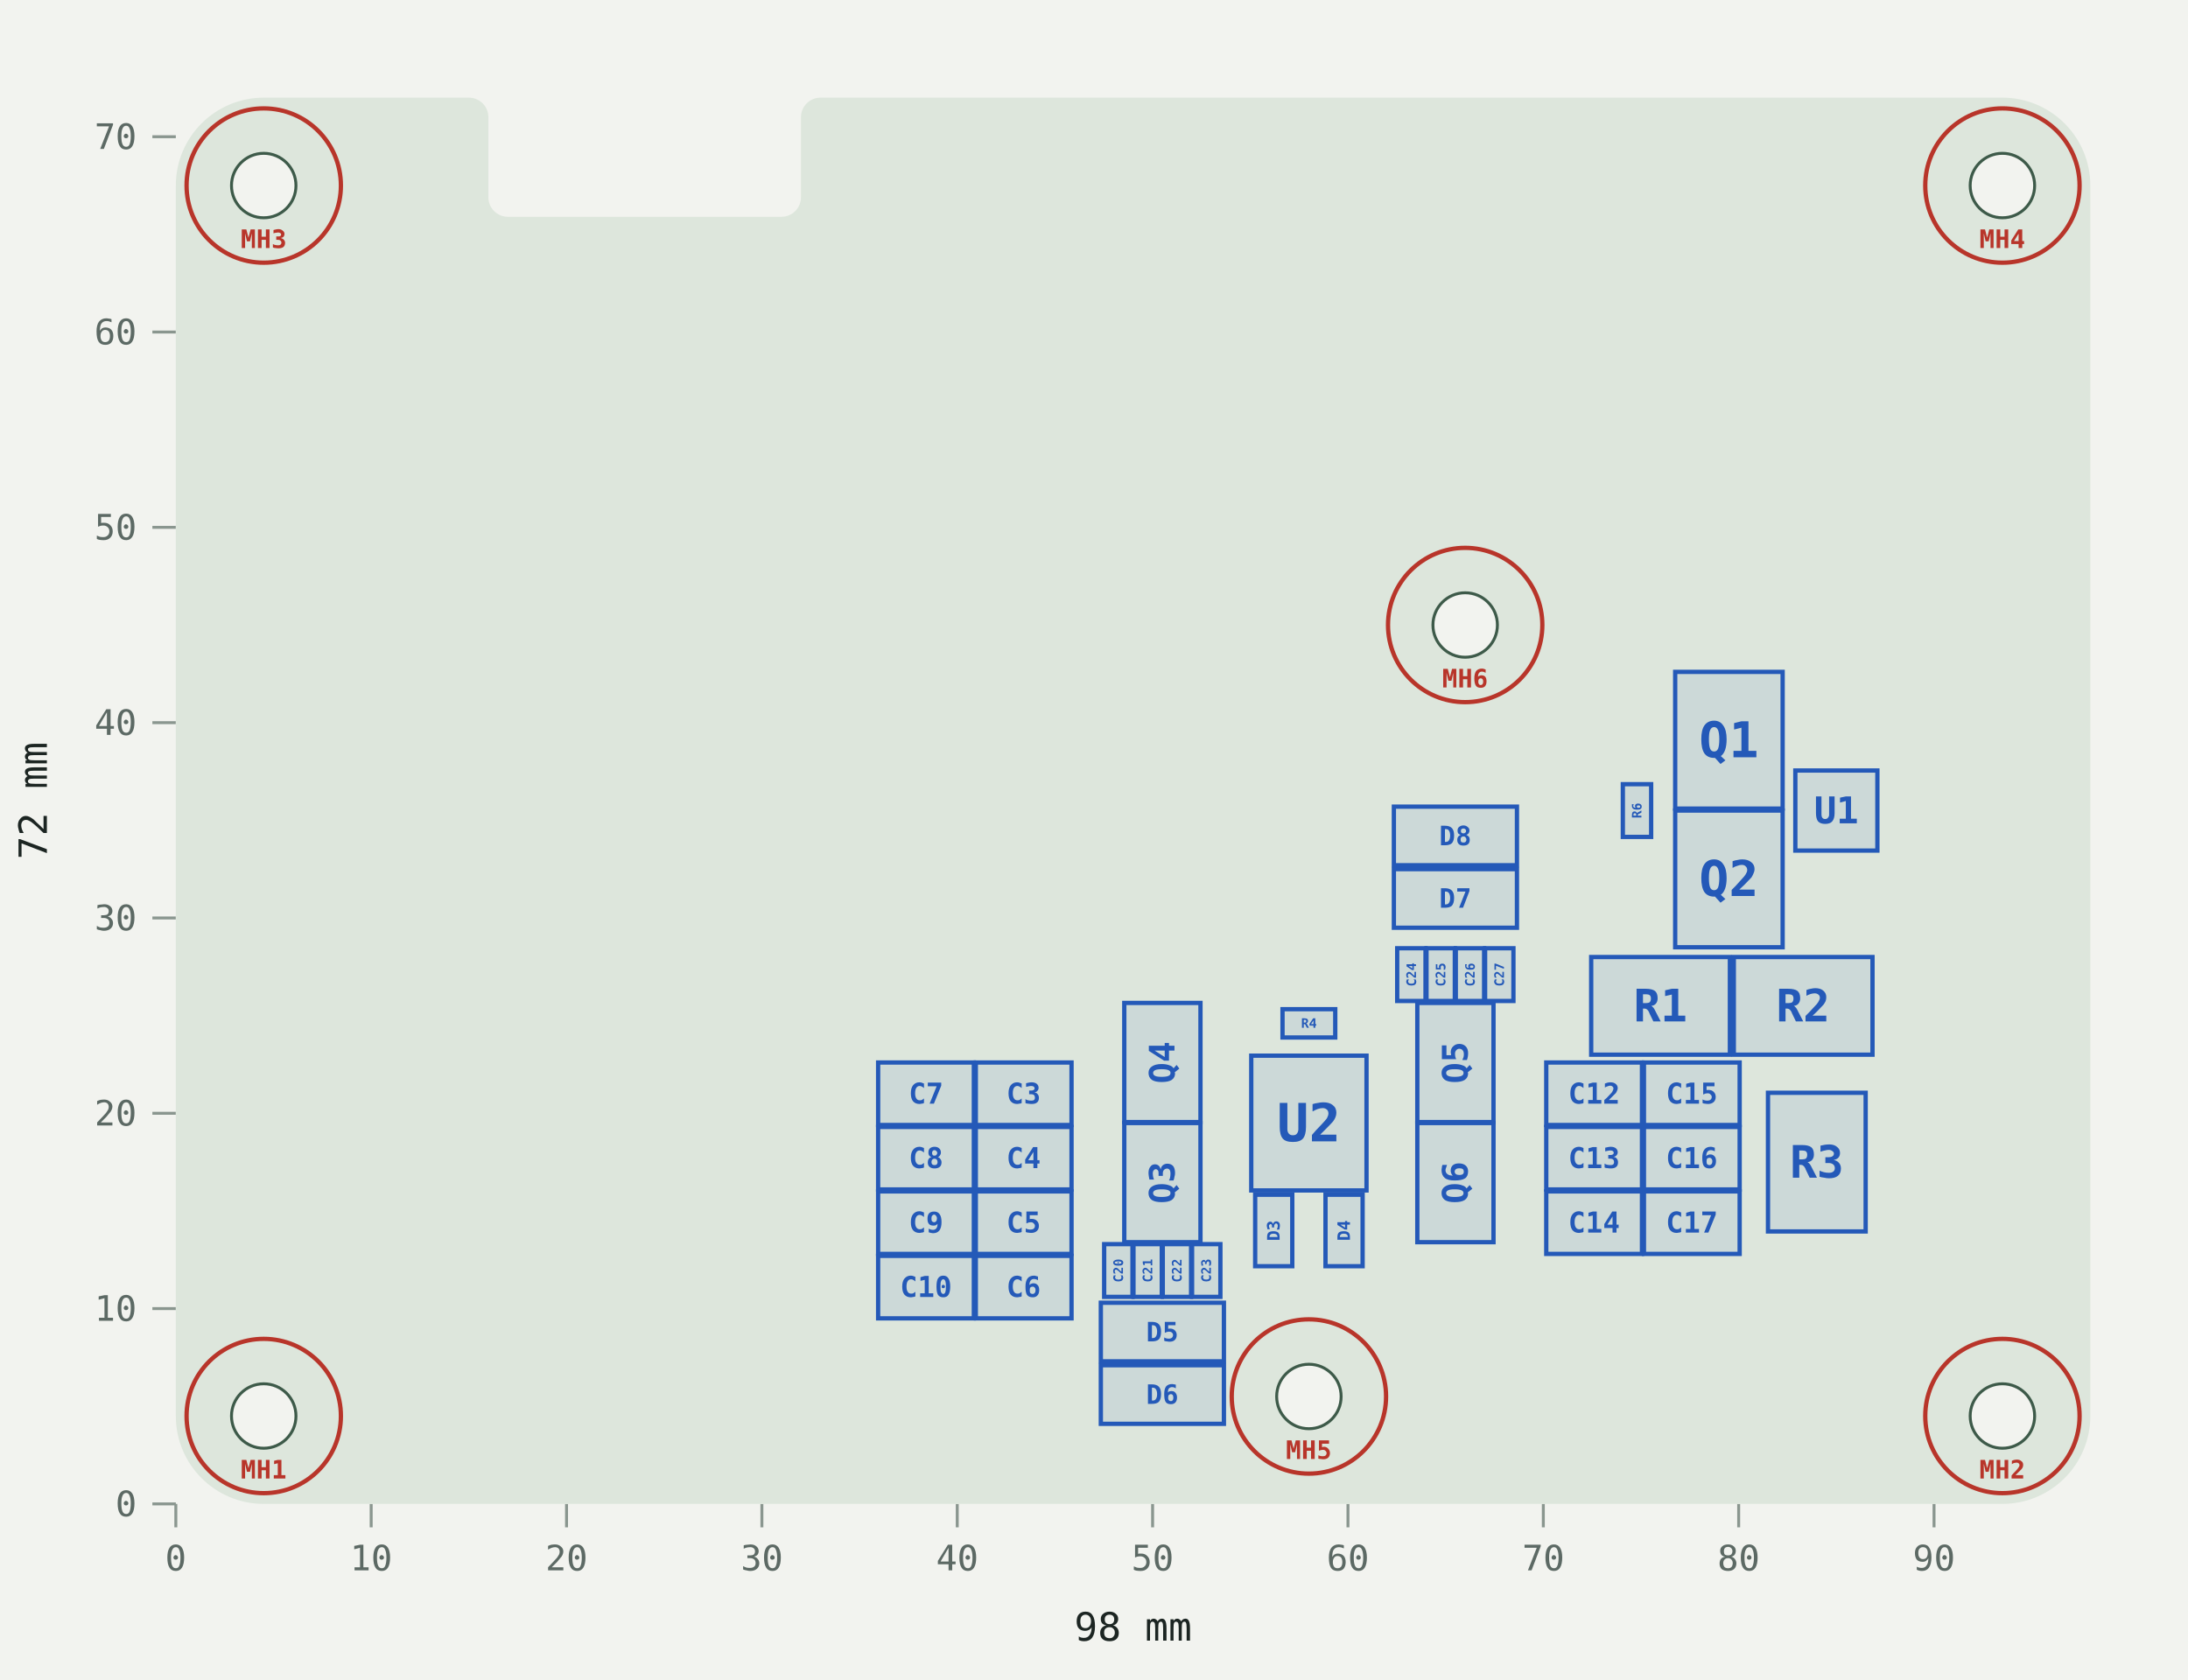
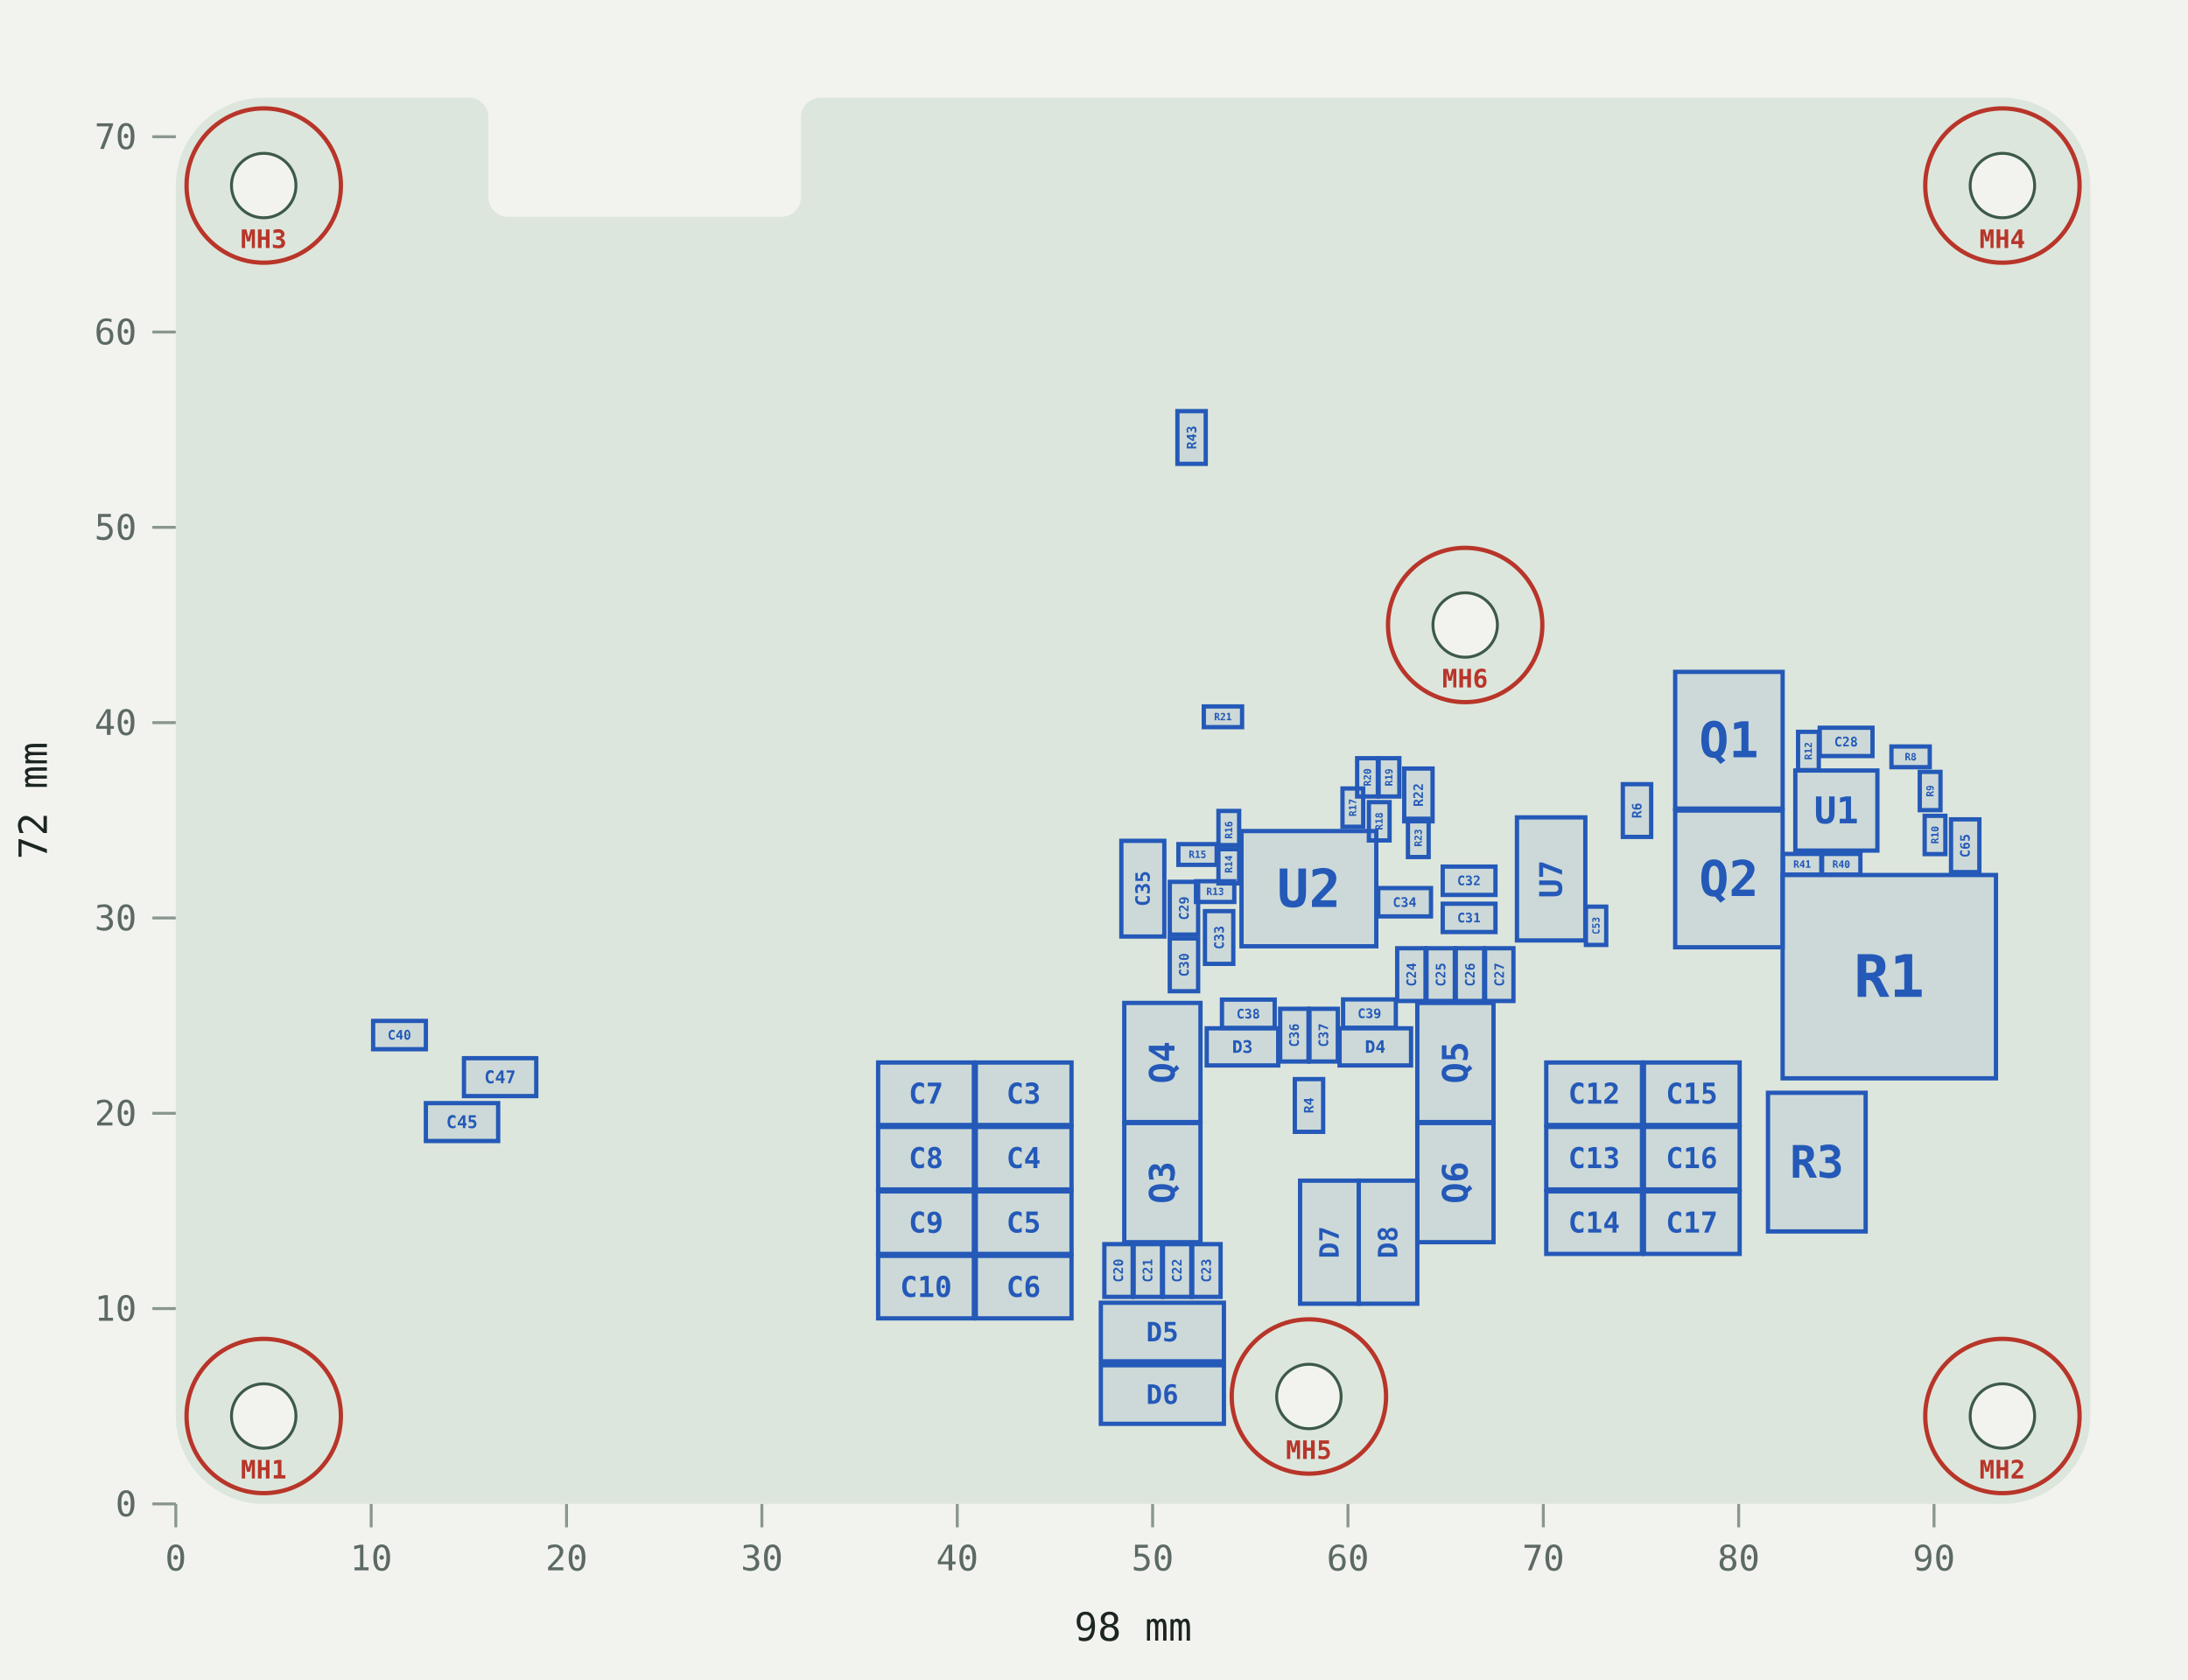
<svg xmlns="http://www.w3.org/2000/svg" id="plan" viewBox="-9.0 -5.0 112.0 86.0" role="img" aria-label="PCB placement, bottom side seen through the board from the top (X-ray): courtyards and designators">
  <style>.board{fill:#DDE6DC;stroke:none}.boardedge{fill:none;stroke:#3D5A49;stroke-width:.35}.tick{stroke:#8A968F;stroke-width:.15}.axis{fill:#5C6964;font-family:"IBM Plex Mono",ui-monospace,Menlo,Consolas,monospace}.axis.dim{fill:#1C2522}.part .cy{stroke-width:.22}.part.top .cy{fill:rgba(184,53,42,.07);stroke:#B8352A}.part.bot .cy{fill:rgba(36,89,184,.09);stroke:#2459B8}.part.prop .cy{stroke-dasharray:1 .5}.part.mh .cy{fill:none}.part .hole{fill:#F2F3EF;stroke:#3D5A49;stroke-width:.15}.des{font-family:"IBM Plex Mono",ui-monospace,Menlo,Consolas,monospace;font-weight:600;pointer-events:none}.part.top .des{fill:#B8352A}.part.bot .des{fill:#2459B8}.part{cursor:pointer}.part:hover .cy,.part.hl .cy{stroke-width:.5}.l1pad{fill:none;stroke:#B8352A;stroke-width:.18;stroke-dasharray:.4 .3}.padno{fill:#B8352A;font-family:"IBM Plex Mono",ui-monospace,Menlo,Consolas,monospace;opacity:.8}.ant{fill:none;stroke:#8A3FA6;stroke-width:.2}.antlbl{fill:#8A3FA6;font-family:"IBM Plex Sans",system-ui,-apple-system,"Segoe UI",sans-serif}.hbg{fill:rgba(201,138,18,.10)}.kbg{fill:rgba(138,63,166,.06)}.sbg{fill:transparent}.ped{fill:url(#hatchA);stroke:#B97C0C;stroke-width:.3}.pedlbl{fill:#B97C0C;font-family:"IBM Plex Mono",ui-monospace,Menlo,Consolas,monospace;font-weight:600;letter-spacing:.08em}.keepout{fill:url(#hatchK);stroke:#8A3FA6;stroke-width:.25;stroke-dasharray:1 .5}.zone rect{fill:none;stroke:#6D7B75;stroke-width:.16;stroke-dasharray:.6 .4}.zone text{fill:#6D7B75;font-family:"IBM Plex Sans",system-ui,-apple-system,"Segoe UI",sans-serif;font-style:italic}.loop{fill:none;stroke:#D0306E;stroke-width:.4;stroke-linejoin:round;opacity:.85}.arrhead{fill:#D0306E}.sw{fill:url(#hatchS);stroke:#D0306E;stroke-width:.18}.swlbl{fill:#D0306E;font-family:"IBM Plex Sans",system-ui,-apple-system,"Segoe UI",sans-serif;font-weight:500}.flow{fill:none;stroke:#1F7A5A;stroke-width:.4;stroke-dasharray:1.4 .8;opacity:.9}.arrflow{fill:#1F7A5A}.pour polygon{fill-opacity:.16;stroke-opacity:.7;stroke-width:.15}.pour text{font-family:"IBM Plex Mono",ui-monospace,Menlo,Consolas,monospace;font-weight:600;opacity:.9;pointer-events:none}.ghost .l1pad{stroke:#B8352A;opacity:.85}.role{fill:#2459B8;font-family:"IBM Plex Mono",ui-monospace,Menlo,Consolas,monospace;opacity:.8}.note{fill:#5C6964;font-family:"IBM Plex Sans",system-ui,-apple-system,"Segoe UI",sans-serif;font-style:italic}.des{font-family:Menlo,Consolas,monospace}text{font-family:Helvetica,Arial,sans-serif}</style>
  <defs>
    <pattern id="hatchA" width="1.4" height="1.4" patternUnits="userSpaceOnUse" patternTransform="rotate(45)">
      <rect width="1.4" height="1.4" class="hbg" />
      <line x1="0" y1="0" x2="0" y2="1.4" class="hl" />
    </pattern>
    <pattern id="hatchK" width="1.6" height="1.6" patternUnits="userSpaceOnUse" patternTransform="rotate(-45)">
      <rect width="1.6" height="1.6" class="kbg" />
      <line x1="0" y1="0" x2="0" y2="1.6" class="kl" />
    </pattern>
    <pattern id="hatchS" width="0.8" height="0.8" patternUnits="userSpaceOnUse" patternTransform="rotate(45)">
      <rect width="0.8" height="0.8" class="sbg" />
      <line x1="0" y1="0" x2="0" y2="0.8" class="sl" />
    </pattern>
    <marker id="arr" viewBox="0 0 6 6" refX="3" refY="3" markerWidth="3.2" markerHeight="3.2" orient="auto">
      <path d="M0,0 L6,3 L0,6 Z" class="arrhead" />
    </marker>
    <marker id="arrf" viewBox="0 0 6 6" refX="3" refY="3" markerWidth="2.6" markerHeight="2.6" orient="auto">
      <path d="M0,0 L6,3 L0,6 Z" class="arrflow" />
    </marker>
  </defs>
  <rect x="-50" y="-50" width="400" height="300" fill="#F2F3EF" />
  <g class="grid">
    <line class="tick" x1="0" y1="72" x2="0" y2="73.2" />
    <text class="axis" x="0" y="75.4" text-anchor="middle" font-size="1.8">0</text>
    <line class="tick" x1="10" y1="72" x2="10" y2="73.2" />
    <text class="axis" x="10" y="75.4" text-anchor="middle" font-size="1.8">10</text>
    <line class="tick" x1="20" y1="72" x2="20" y2="73.2" />
    <text class="axis" x="20" y="75.4" text-anchor="middle" font-size="1.8">20</text>
    <line class="tick" x1="30" y1="72" x2="30" y2="73.2" />
    <text class="axis" x="30" y="75.4" text-anchor="middle" font-size="1.8">30</text>
    <line class="tick" x1="40" y1="72" x2="40" y2="73.2" />
    <text class="axis" x="40" y="75.4" text-anchor="middle" font-size="1.8">40</text>
    <line class="tick" x1="50" y1="72" x2="50" y2="73.2" />
    <text class="axis" x="50" y="75.4" text-anchor="middle" font-size="1.8">50</text>
    <line class="tick" x1="60" y1="72" x2="60" y2="73.2" />
    <text class="axis" x="60" y="75.4" text-anchor="middle" font-size="1.8">60</text>
    <line class="tick" x1="70" y1="72" x2="70" y2="73.2" />
    <text class="axis" x="70" y="75.4" text-anchor="middle" font-size="1.8">70</text>
    <line class="tick" x1="80" y1="72" x2="80" y2="73.2" />
    <text class="axis" x="80" y="75.4" text-anchor="middle" font-size="1.8">80</text>
    <line class="tick" x1="90" y1="72" x2="90" y2="73.2" />
    <text class="axis" x="90" y="75.4" text-anchor="middle" font-size="1.8">90</text>
    <line class="tick" x1="-1.2" y1="72" x2="0" y2="72" />
    <text class="axis" x="-2" y="72" text-anchor="end" dominant-baseline="central" font-size="1.8">0</text>
    <line class="tick" x1="-1.2" y1="62" x2="0" y2="62" />
    <text class="axis" x="-2" y="62" text-anchor="end" dominant-baseline="central" font-size="1.8">10</text>
    <line class="tick" x1="-1.2" y1="52" x2="0" y2="52" />
    <text class="axis" x="-2" y="52" text-anchor="end" dominant-baseline="central" font-size="1.8">20</text>
    <line class="tick" x1="-1.2" y1="42" x2="0" y2="42" />
    <text class="axis" x="-2" y="42" text-anchor="end" dominant-baseline="central" font-size="1.8">30</text>
    <line class="tick" x1="-1.2" y1="32" x2="0" y2="32" />
    <text class="axis" x="-2" y="32" text-anchor="end" dominant-baseline="central" font-size="1.8">40</text>
    <line class="tick" x1="-1.2" y1="22" x2="0" y2="22" />
    <text class="axis" x="-2" y="22" text-anchor="end" dominant-baseline="central" font-size="1.8">50</text>
    <line class="tick" x1="-1.2" y1="12" x2="0" y2="12" />
    <text class="axis" x="-2" y="12" text-anchor="end" dominant-baseline="central" font-size="1.8">60</text>
    <line class="tick" x1="-1.2" y1="2" x2="0" y2="2" />
    <text class="axis" x="-2" y="2" text-anchor="end" dominant-baseline="central" font-size="1.8">70</text>
    <text class="axis dim" x="49" y="79" text-anchor="middle" font-size="2">98 mm</text>
    <text class="axis dim" x="-6.6" y="36" text-anchor="middle" font-size="2" transform="rotate(-90 -6.6 36)">72 mm</text>
  </g>
  <path class="board" d="M4.5,72 L93.5,72 A4.5,4.5 0 0 0 98,67.5 L98,4.5 A4.5,4.5 0 0 0 93.5,0 L33,0 A1,1 0 0 0 32,1 L32,5.1 A1,1 0 0 1 31,6.1 L17,6.1 A1,1 0 0 1 16,5.1 L16,1 A1,1 0 0 0 15,0 L4.5,0 A4.5,4.5 0 0 0 0,4.5 L0,67.5 A4.5,4.5 0 0 0 4.5,72 Z" />
  <g class="lyr-bot">
    <g class="part top mh" data-ref="MH6">
      <circle class="cy" cx="66" cy="27" r="3.95" />
      <circle class="hole" cx="66" cy="27" r="1.65" />
      <text class="des" x="66" y="29.75" font-size="1.3" text-anchor="middle" dominant-baseline="central">MH6</text>
    </g>
    <g class="part top mh" data-ref="MH5">
      <circle class="cy" cx="58" cy="66.5" r="3.95" />
      <circle class="hole" cx="58" cy="66.5" r="1.65" />
      <text class="des" x="58" y="69.25" font-size="1.3" text-anchor="middle" dominant-baseline="central">MH5</text>
    </g>
    <g class="part top mh" data-ref="MH4">
      <circle class="cy" cx="93.5" cy="4.5" r="3.95" />
      <circle class="hole" cx="93.5" cy="4.5" r="1.65" />
      <text class="des" x="93.5" y="7.25" font-size="1.3" text-anchor="middle" dominant-baseline="central">MH4</text>
    </g>
    <g class="part top mh" data-ref="MH3">
      <circle class="cy" cx="4.5" cy="4.5" r="3.95" />
      <circle class="hole" cx="4.5" cy="4.5" r="1.65" />
      <text class="des" x="4.5" y="7.25" font-size="1.3" text-anchor="middle" dominant-baseline="central">MH3</text>
    </g>
    <g class="part top mh" data-ref="MH2">
      <circle class="cy" cx="93.5" cy="67.5" r="3.95" />
      <circle class="hole" cx="93.5" cy="67.5" r="1.65" />
      <text class="des" x="93.5" y="70.25" font-size="1.3" text-anchor="middle" dominant-baseline="central">MH2</text>
    </g>
    <g class="part top mh" data-ref="MH1">
      <circle class="cy" cx="4.5" cy="67.5" r="3.95" />
      <circle class="hole" cx="4.5" cy="67.5" r="1.65" />
      <text class="des" x="4.5" y="70.25" font-size="1.3" text-anchor="middle" dominant-baseline="central">MH1</text>
    </g>
+     <g class="part bot" data-ref="U7">
+       <rect class="cy" x="68.65" y="36.85" width="3.5" height="6.3" />
+       <text class="des" x="70.4" y="40" font-size="1.61" dominant-baseline="central" text-anchor="middle" transform="rotate(-90 70.4 40)">U7</text>
+     </g>
    <g class="part bot" data-ref="Q3">
      <rect class="cy" x="48.55" y="52.5" width="3.9" height="6.1" />
      <text class="des" x="50.5" y="55.55" font-size="1.79" dominant-baseline="central" text-anchor="middle" transform="rotate(-90 50.5 55.55)">Q3</text>
    </g>
    <g class="part bot" data-ref="Q4">
      <rect class="cy" x="48.55" y="46.35" width="3.9" height="6.1" />
      <text class="des" x="50.5" y="49.4" font-size="1.79" dominant-baseline="central" text-anchor="middle" transform="rotate(-90 50.5 49.4)">Q4</text>
    </g>
    <g class="part bot" data-ref="Q5">
      <rect class="cy" x="63.55" y="46.35" width="3.9" height="6.1" />
      <text class="des" x="65.5" y="49.4" font-size="1.79" dominant-baseline="central" text-anchor="middle" transform="rotate(-90 65.5 49.4)">Q5</text>
    </g>
    <g class="part bot" data-ref="Q6">
      <rect class="cy" x="63.55" y="52.5" width="3.9" height="6.1" />
      <text class="des" x="65.5" y="55.55" font-size="1.79" dominant-baseline="central" text-anchor="middle" transform="rotate(-90 65.5 55.55)">Q6</text>
    </g>
    <g class="part bot" data-ref="C20">
-       <rect class="cy" x="47.52" y="58.7" width="1.45" height="2.7" />
+       <rect class="cy" x="47.53" y="58.7" width="1.45" height="2.7" />
      <text class="des" x="48.25" y="60.05" font-size="0.67" dominant-baseline="central" text-anchor="middle" transform="rotate(-90 48.25 60.05)">C20</text>
    </g>
    <g class="part bot" data-ref="C21">
-       <rect class="cy" x="49.02" y="58.7" width="1.45" height="2.7" />
+       <rect class="cy" x="49.03" y="58.7" width="1.45" height="2.7" />
      <text class="des" x="49.75" y="60.05" font-size="0.67" dominant-baseline="central" text-anchor="middle" transform="rotate(-90 49.75 60.05)">C21</text>
    </g>
    <g class="part bot" data-ref="C22">
-       <rect class="cy" x="50.52" y="58.7" width="1.45" height="2.7" />
+       <rect class="cy" x="50.53" y="58.7" width="1.45" height="2.7" />
      <text class="des" x="51.25" y="60.05" font-size="0.67" dominant-baseline="central" text-anchor="middle" transform="rotate(-90 51.25 60.05)">C22</text>
    </g>
    <g class="part bot" data-ref="C23">
-       <rect class="cy" x="52.02" y="58.7" width="1.45" height="2.7" />
+       <rect class="cy" x="52.03" y="58.7" width="1.45" height="2.7" />
      <text class="des" x="52.75" y="60.05" font-size="0.67" dominant-baseline="central" text-anchor="middle" transform="rotate(-90 52.75 60.05)">C23</text>
    </g>
    <g class="part bot" data-ref="C24">
      <rect class="cy" x="62.52" y="43.55" width="1.45" height="2.7" />
      <text class="des" x="63.25" y="44.9" font-size="0.67" dominant-baseline="central" text-anchor="middle" transform="rotate(-90 63.25 44.9)">C24</text>
    </g>
    <g class="part bot" data-ref="C25">
      <rect class="cy" x="64.02" y="43.55" width="1.45" height="2.7" />
      <text class="des" x="64.75" y="44.9" font-size="0.67" dominant-baseline="central" text-anchor="middle" transform="rotate(-90 64.75 44.9)">C25</text>
    </g>
    <g class="part bot" data-ref="C26">
      <rect class="cy" x="65.52" y="43.55" width="1.45" height="2.7" />
      <text class="des" x="66.25" y="44.9" font-size="0.67" dominant-baseline="central" text-anchor="middle" transform="rotate(-90 66.25 44.9)">C26</text>
    </g>
    <g class="part bot" data-ref="C27">
      <rect class="cy" x="67.02" y="43.55" width="1.45" height="2.7" />
      <text class="des" x="67.75" y="44.9" font-size="0.67" dominant-baseline="central" text-anchor="middle" transform="rotate(-90 67.75 44.9)">C27</text>
    </g>
    <g class="part bot" data-ref="U2">
-       <rect class="cy" x="55.05" y="49.05" width="5.9" height="6.9" />
-       <text class="des" x="58" y="52.5" font-size="2.71" dominant-baseline="central" text-anchor="middle">U2</text>
+       <rect class="cy" x="54.55" y="37.55" width="6.9" height="5.9" />
+       <text class="des" x="58" y="40.5" font-size="2.71" dominant-baseline="central" text-anchor="middle">U2</text>
    </g>
    <g class="part bot" data-ref="R4">
-       <rect class="cy" x="56.65" y="46.67" width="2.7" height="1.45" />
-       <text class="des" x="58" y="47.39" font-size="0.67" dominant-baseline="central" text-anchor="middle">R4</text>
+       <rect class="cy" x="57.28" y="50.25" width="1.45" height="2.7" />
+       <text class="des" x="58" y="51.6" font-size="0.67" dominant-baseline="central" text-anchor="middle" transform="rotate(-90 58 51.6)">R4</text>
    </g>
    <g class="part bot" data-ref="D3">
-       <rect class="cy" x="55.25" y="56.17" width="1.9" height="3.66" />
-       <text class="des" x="56.2" y="58" font-size="0.87" dominant-baseline="central" text-anchor="middle" transform="rotate(-90 56.2 58)">D3</text>
+       <rect class="cy" x="52.77" y="47.65" width="3.66" height="1.9" />
+       <text class="des" x="54.6" y="48.6" font-size="0.87" dominant-baseline="central" text-anchor="middle">D3</text>
    </g>
    <g class="part bot" data-ref="D4">
-       <rect class="cy" x="58.85" y="56.17" width="1.9" height="3.66" />
-       <text class="des" x="59.8" y="58" font-size="0.87" dominant-baseline="central" text-anchor="middle" transform="rotate(-90 59.8 58)">D4</text>
+       <rect class="cy" x="59.57" y="47.65" width="3.66" height="1.9" />
+       <text class="des" x="61.4" y="48.6" font-size="0.87" dominant-baseline="central" text-anchor="middle">D4</text>
    </g>
    <g class="part bot" data-ref="D5">
      <rect class="cy" x="47.35" y="61.7" width="6.3" height="3" />
      <text class="des" x="50.5" y="63.2" font-size="1.38" dominant-baseline="central" text-anchor="middle">D5</text>
    </g>
    <g class="part bot" data-ref="D6">
      <rect class="cy" x="47.35" y="64.9" width="6.3" height="3" />
      <text class="des" x="50.5" y="66.4" font-size="1.38" dominant-baseline="central" text-anchor="middle">D6</text>
    </g>
    <g class="part bot" data-ref="D7">
-       <rect class="cy" x="62.35" y="39.5" width="6.3" height="3" />
-       <text class="des" x="65.5" y="41" font-size="1.38" dominant-baseline="central" text-anchor="middle">D7</text>
+       <rect class="cy" x="57.55" y="55.45" width="3" height="6.3" />
+       <text class="des" x="59.05" y="58.6" font-size="1.38" dominant-baseline="central" text-anchor="middle" transform="rotate(-90 59.05 58.6)">D7</text>
    </g>
    <g class="part bot" data-ref="D8">
-       <rect class="cy" x="62.35" y="36.3" width="6.3" height="3" />
-       <text class="des" x="65.5" y="37.8" font-size="1.38" dominant-baseline="central" text-anchor="middle">D8</text>
+       <rect class="cy" x="60.55" y="55.45" width="3" height="6.3" />
+       <text class="des" x="62.05" y="58.6" font-size="1.38" dominant-baseline="central" text-anchor="middle" transform="rotate(-90 62.05 58.6)">D8</text>
    </g>
    <g class="part bot" data-ref="C3">
      <rect class="cy" x="40.95" y="49.4" width="4.9" height="3.2" />
      <text class="des" x="43.4" y="51" font-size="1.47" dominant-baseline="central" text-anchor="middle">C3</text>
    </g>
    <g class="part bot" data-ref="C4">
      <rect class="cy" x="40.95" y="52.7" width="4.9" height="3.2" />
      <text class="des" x="43.4" y="54.3" font-size="1.47" dominant-baseline="central" text-anchor="middle">C4</text>
    </g>
    <g class="part bot" data-ref="C5">
      <rect class="cy" x="40.95" y="56" width="4.9" height="3.2" />
      <text class="des" x="43.4" y="57.6" font-size="1.47" dominant-baseline="central" text-anchor="middle">C5</text>
    </g>
    <g class="part bot" data-ref="C6">
      <rect class="cy" x="40.95" y="59.3" width="4.9" height="3.2" />
      <text class="des" x="43.4" y="60.9" font-size="1.47" dominant-baseline="central" text-anchor="middle">C6</text>
    </g>
    <g class="part bot" data-ref="C7">
      <rect class="cy" x="35.95" y="49.4" width="4.9" height="3.2" />
      <text class="des" x="38.4" y="51" font-size="1.47" dominant-baseline="central" text-anchor="middle">C7</text>
    </g>
    <g class="part bot" data-ref="C8">
      <rect class="cy" x="35.95" y="52.7" width="4.9" height="3.2" />
      <text class="des" x="38.4" y="54.3" font-size="1.47" dominant-baseline="central" text-anchor="middle">C8</text>
    </g>
    <g class="part bot" data-ref="C9">
      <rect class="cy" x="35.95" y="56" width="4.9" height="3.2" />
      <text class="des" x="38.4" y="57.6" font-size="1.47" dominant-baseline="central" text-anchor="middle">C9</text>
    </g>
    <g class="part bot" data-ref="C10">
      <rect class="cy" x="35.95" y="59.3" width="4.9" height="3.2" />
      <text class="des" x="38.4" y="60.9" font-size="1.47" dominant-baseline="central" text-anchor="middle">C10</text>
    </g>
    <g class="part bot" data-ref="C12">
      <rect class="cy" x="70.15" y="49.4" width="4.9" height="3.2" />
      <text class="des" x="72.6" y="51" font-size="1.47" dominant-baseline="central" text-anchor="middle">C12</text>
    </g>
    <g class="part bot" data-ref="C13">
      <rect class="cy" x="70.15" y="52.7" width="4.9" height="3.2" />
      <text class="des" x="72.6" y="54.3" font-size="1.47" dominant-baseline="central" text-anchor="middle">C13</text>
    </g>
    <g class="part bot" data-ref="C14">
      <rect class="cy" x="70.15" y="56" width="4.9" height="3.2" />
      <text class="des" x="72.6" y="57.6" font-size="1.47" dominant-baseline="central" text-anchor="middle">C14</text>
    </g>
    <g class="part bot" data-ref="C15">
      <rect class="cy" x="75.15" y="49.4" width="4.9" height="3.2" />
      <text class="des" x="77.6" y="51" font-size="1.47" dominant-baseline="central" text-anchor="middle">C15</text>
    </g>
    <g class="part bot" data-ref="C16">
      <rect class="cy" x="75.15" y="52.7" width="4.9" height="3.2" />
      <text class="des" x="77.6" y="54.3" font-size="1.47" dominant-baseline="central" text-anchor="middle">C16</text>
    </g>
    <g class="part bot" data-ref="C17">
      <rect class="cy" x="75.15" y="56" width="4.9" height="3.2" />
      <text class="des" x="77.6" y="57.6" font-size="1.47" dominant-baseline="central" text-anchor="middle">C17</text>
    </g>
    <g class="part bot" data-ref="R3">
      <rect class="cy" x="81.5" y="50.95" width="5" height="7.1" />
      <text class="des" x="84" y="54.5" font-size="2.3" dominant-baseline="central" text-anchor="middle">R3</text>
    </g>
    <g class="part bot" data-ref="R1">
-       <rect class="cy" x="72.45" y="44" width="7.1" height="5" />
-       <text class="des" x="76" y="46.5" font-size="2.3" dominant-baseline="central" text-anchor="middle">R1</text>
-     </g>
-     <g class="part bot" data-ref="R2">
-       <rect class="cy" x="79.75" y="44" width="7.1" height="5" />
-       <text class="des" x="83.3" y="46.5" font-size="2.3" dominant-baseline="central" text-anchor="middle">R2</text>
+       <rect class="cy" x="82.25" y="39.8" width="10.92" height="10.41" />
+       <text class="des" x="87.71" y="45" font-size="3" dominant-baseline="central" text-anchor="middle">R1</text>
    </g>
    <g class="part bot" data-ref="Q2">
      <rect class="cy" x="76.75" y="36.5" width="5.5" height="7" />
      <text class="des" x="79.5" y="40" font-size="2.53" dominant-baseline="central" text-anchor="middle">Q2</text>
    </g>
    <g class="part bot" data-ref="Q1">
      <rect class="cy" x="76.75" y="29.4" width="5.5" height="7" />
      <text class="des" x="79.5" y="32.9" font-size="2.53" dominant-baseline="central" text-anchor="middle">Q1</text>
    </g>
    <g class="part bot" data-ref="U1">
      <rect class="cy" x="82.9" y="34.45" width="4.2" height="4.1" />
      <text class="des" x="85" y="36.5" font-size="1.89" dominant-baseline="central" text-anchor="middle">U1</text>
    </g>
    <g class="part bot" data-ref="R6">
      <rect class="cy" x="74.07" y="35.15" width="1.45" height="2.7" />
      <text class="des" x="74.79" y="36.5" font-size="0.67" dominant-baseline="central" text-anchor="middle" transform="rotate(-90 74.79 36.5)">R6</text>
    </g>
+     <g class="part bot" data-ref="C38">
+       <rect class="cy" x="53.55" y="46.18" width="2.7" height="1.45" />
+       <text class="des" x="54.9" y="46.91" font-size="0.67" dominant-baseline="central" text-anchor="middle">C38</text>
+     </g>
+     <g class="part bot" data-ref="C39">
+       <rect class="cy" x="59.75" y="46.17" width="2.7" height="1.45" />
+       <text class="des" x="61.1" y="46.89" font-size="0.67" dominant-baseline="central" text-anchor="middle">C39</text>
+     </g>
+     <g class="part bot" data-ref="C36">
+       <rect class="cy" x="56.53" y="46.65" width="1.45" height="2.7" />
+       <text class="des" x="57.25" y="48" font-size="0.67" dominant-baseline="central" text-anchor="middle" transform="rotate(-90 57.25 48)">C36</text>
+     </g>
+     <g class="part bot" data-ref="C37">
+       <rect class="cy" x="58.03" y="46.65" width="1.45" height="2.7" />
+       <text class="des" x="58.75" y="48" font-size="0.67" dominant-baseline="central" text-anchor="middle" transform="rotate(-90 58.75 48)">C37</text>
+     </g>
+     <g class="part bot" data-ref="R22">
+       <rect class="cy" x="62.88" y="34.35" width="1.45" height="2.7" />
+       <text class="des" x="63.61" y="35.7" font-size="0.67" dominant-baseline="central" text-anchor="middle" transform="rotate(-90 63.61 35.7)">R22</text>
+     </g>
+     <g class="part bot" data-ref="R23">
+       <rect class="cy" x="63.07" y="36.92" width="1.06" height="1.96" />
+       <text class="des" x="63.6" y="37.9" font-size="0.5" dominant-baseline="central" text-anchor="middle" transform="rotate(-90 63.6 37.9)">R23</text>
+     </g>
+     <g class="part bot" data-ref="R16">
+       <rect class="cy" x="53.37" y="36.52" width="1.06" height="1.96" />
+       <text class="des" x="53.9" y="37.5" font-size="0.5" dominant-baseline="central" text-anchor="middle" transform="rotate(-90 53.9 37.5)">R16</text>
+     </g>
+     <g class="part bot" data-ref="R17">
+       <rect class="cy" x="59.72" y="35.37" width="1.06" height="1.96" />
+       <text class="des" x="60.25" y="36.35" font-size="0.5" dominant-baseline="central" text-anchor="middle" transform="rotate(-90 60.25 36.35)">R17</text>
+     </g>
+     <g class="part bot" data-ref="R18">
+       <rect class="cy" x="61.07" y="36.07" width="1.06" height="1.96" />
+       <text class="des" x="61.6" y="37.05" font-size="0.5" dominant-baseline="central" text-anchor="middle" transform="rotate(-90 61.6 37.05)">R18</text>
+     </g>
+     <g class="part bot" data-ref="R13">
+       <rect class="cy" x="52.22" y="40.12" width="1.96" height="1.06" />
+       <text class="des" x="53.2" y="40.65" font-size="0.5" dominant-baseline="central" text-anchor="middle">R13</text>
+     </g>
+     <g class="part bot" data-ref="R14">
+       <rect class="cy" x="53.37" y="38.27" width="1.06" height="1.96" />
+       <text class="des" x="53.9" y="39.25" font-size="0.5" dominant-baseline="central" text-anchor="middle" transform="rotate(-90 53.9 39.25)">R14</text>
+     </g>
+     <g class="part bot" data-ref="R15">
+       <rect class="cy" x="51.32" y="38.22" width="1.96" height="1.06" />
+       <text class="des" x="52.3" y="38.75" font-size="0.5" dominant-baseline="central" text-anchor="middle">R15</text>
+     </g>
+     <g class="part bot" data-ref="R19">
+       <rect class="cy" x="61.57" y="33.82" width="1.06" height="1.96" />
+       <text class="des" x="62.1" y="34.8" font-size="0.5" dominant-baseline="central" text-anchor="middle" transform="rotate(-90 62.1 34.8)">R19</text>
+     </g>
+     <g class="part bot" data-ref="R20">
+       <rect class="cy" x="60.47" y="33.82" width="1.06" height="1.96" />
+       <text class="des" x="61" y="34.8" font-size="0.5" dominant-baseline="central" text-anchor="middle" transform="rotate(-90 61 34.8)">R20</text>
+     </g>
+     <g class="part bot" data-ref="R21">
+       <rect class="cy" x="52.62" y="31.17" width="1.96" height="1.06" />
+       <text class="des" x="53.6" y="31.7" font-size="0.5" dominant-baseline="central" text-anchor="middle">R21</text>
+     </g>
+     <g class="part bot" data-ref="C29">
+       <rect class="cy" x="50.88" y="40.15" width="1.45" height="2.7" />
+       <text class="des" x="51.61" y="41.5" font-size="0.67" dominant-baseline="central" text-anchor="middle" transform="rotate(-90 51.61 41.5)">C29</text>
+     </g>
+     <g class="part bot" data-ref="C30">
+       <rect class="cy" x="50.88" y="43.05" width="1.45" height="2.7" />
+       <text class="des" x="51.61" y="44.4" font-size="0.67" dominant-baseline="central" text-anchor="middle" transform="rotate(-90 51.61 44.4)">C30</text>
+     </g>
+     <g class="part bot" data-ref="C33">
+       <rect class="cy" x="52.68" y="41.65" width="1.45" height="2.7" />
+       <text class="des" x="53.41" y="43" font-size="0.67" dominant-baseline="central" text-anchor="middle" transform="rotate(-90 53.41 43)">C33</text>
+     </g>
+     <g class="part bot" data-ref="C31">
+       <rect class="cy" x="64.85" y="41.27" width="2.7" height="1.45" />
+       <text class="des" x="66.2" y="41.99" font-size="0.67" dominant-baseline="central" text-anchor="middle">C31</text>
+     </g>
+     <g class="part bot" data-ref="C32">
+       <rect class="cy" x="64.85" y="39.37" width="2.7" height="1.45" />
+       <text class="des" x="66.2" y="40.09" font-size="0.67" dominant-baseline="central" text-anchor="middle">C32</text>
+     </g>
+     <g class="part bot" data-ref="C34">
+       <rect class="cy" x="61.55" y="40.47" width="2.7" height="1.45" />
+       <text class="des" x="62.9" y="41.2" font-size="0.67" dominant-baseline="central" text-anchor="middle">C34</text>
+     </g>
+     <g class="part bot" data-ref="C35">
+       <rect class="cy" x="48.4" y="38.05" width="2.2" height="4.9" />
+       <text class="des" x="49.5" y="40.5" font-size="1.01" dominant-baseline="central" text-anchor="middle" transform="rotate(-90 49.5 40.5)">C35</text>
+     </g>
+     <g class="part bot" data-ref="R12">
+       <rect class="cy" x="83.04" y="32.47" width="1.06" height="1.96" />
+       <text class="des" x="83.57" y="33.45" font-size="0.5" dominant-baseline="central" text-anchor="middle" transform="rotate(-90 83.57 33.45)">R12</text>
+     </g>
+     <g class="part bot" data-ref="C28">
+       <rect class="cy" x="84.15" y="32.26" width="2.7" height="1.45" />
+       <text class="des" x="85.5" y="32.98" font-size="0.67" dominant-baseline="central" text-anchor="middle">C28</text>
+     </g>
+     <g class="part bot" data-ref="R8">
+       <rect class="cy" x="87.82" y="33.22" width="1.96" height="1.06" />
+       <text class="des" x="88.8" y="33.75" font-size="0.5" dominant-baseline="central" text-anchor="middle">R8</text>
+     </g>
+     <g class="part bot" data-ref="R9">
+       <rect class="cy" x="89.27" y="34.52" width="1.06" height="1.96" />
+       <text class="des" x="89.8" y="35.5" font-size="0.5" dominant-baseline="central" text-anchor="middle" transform="rotate(-90 89.8 35.5)">R9</text>
+     </g>
+     <g class="part bot" data-ref="R10">
+       <rect class="cy" x="89.52" y="36.77" width="1.06" height="1.96" />
+       <text class="des" x="90.05" y="37.75" font-size="0.5" dominant-baseline="central" text-anchor="middle" transform="rotate(-90 90.05 37.75)">R10</text>
+     </g>
+     <g class="part bot" data-ref="R40">
+       <rect class="cy" x="84.27" y="38.72" width="1.96" height="1.06" />
+       <text class="des" x="85.25" y="39.25" font-size="0.5" dominant-baseline="central" text-anchor="middle">R40</text>
+     </g>
+     <g class="part bot" data-ref="R41">
+       <rect class="cy" x="82.27" y="38.72" width="1.96" height="1.06" />
+       <text class="des" x="83.25" y="39.25" font-size="0.5" dominant-baseline="central" text-anchor="middle">R41</text>
+     </g>
+     <g class="part bot" data-ref="C65">
+       <rect class="cy" x="90.87" y="36.95" width="1.45" height="2.7" />
+       <text class="des" x="91.59" y="38.3" font-size="0.67" dominant-baseline="central" text-anchor="middle" transform="rotate(-90 91.59 38.3)">C65</text>
+     </g>
+     <g class="part bot" data-ref="R43">
+       <rect class="cy" x="51.27" y="16.05" width="1.45" height="2.7" />
+       <text class="des" x="52" y="17.4" font-size="0.67" dominant-baseline="central" text-anchor="middle" transform="rotate(-90 52 17.4)">R43</text>
+     </g>
+     <g class="part bot" data-ref="C40">
+       <rect class="cy" x="10.1" y="47.27" width="2.7" height="1.45" />
+       <text class="des" x="11.45" y="47.99" font-size="0.67" dominant-baseline="central" text-anchor="middle">C40</text>
+     </g>
+     <g class="part bot" data-ref="C45">
+       <rect class="cy" x="12.8" y="51.48" width="3.7" height="1.94" />
+       <text class="des" x="14.65" y="52.45" font-size="0.89" dominant-baseline="central" text-anchor="middle">C45</text>
+     </g>
+     <g class="part bot" data-ref="C47">
+       <rect class="cy" x="14.75" y="49.18" width="3.7" height="1.94" />
+       <text class="des" x="16.6" y="50.15" font-size="0.89" dominant-baseline="central" text-anchor="middle">C47</text>
+     </g>
+     <g class="part bot" data-ref="C53">
+       <rect class="cy" x="72.18" y="41.42" width="1.04" height="1.96" />
+       <text class="des" x="72.7" y="42.4" font-size="0.5" dominant-baseline="central" text-anchor="middle" transform="rotate(-90 72.7 42.4)">C53</text>
+     </g>
  </g>
</svg>
